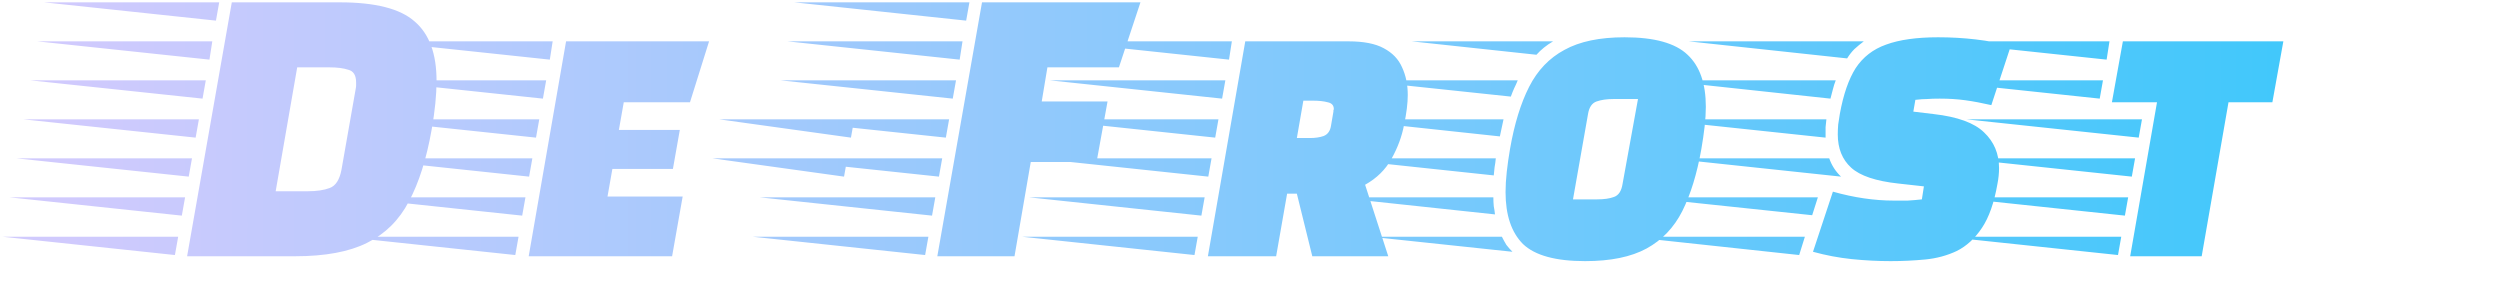
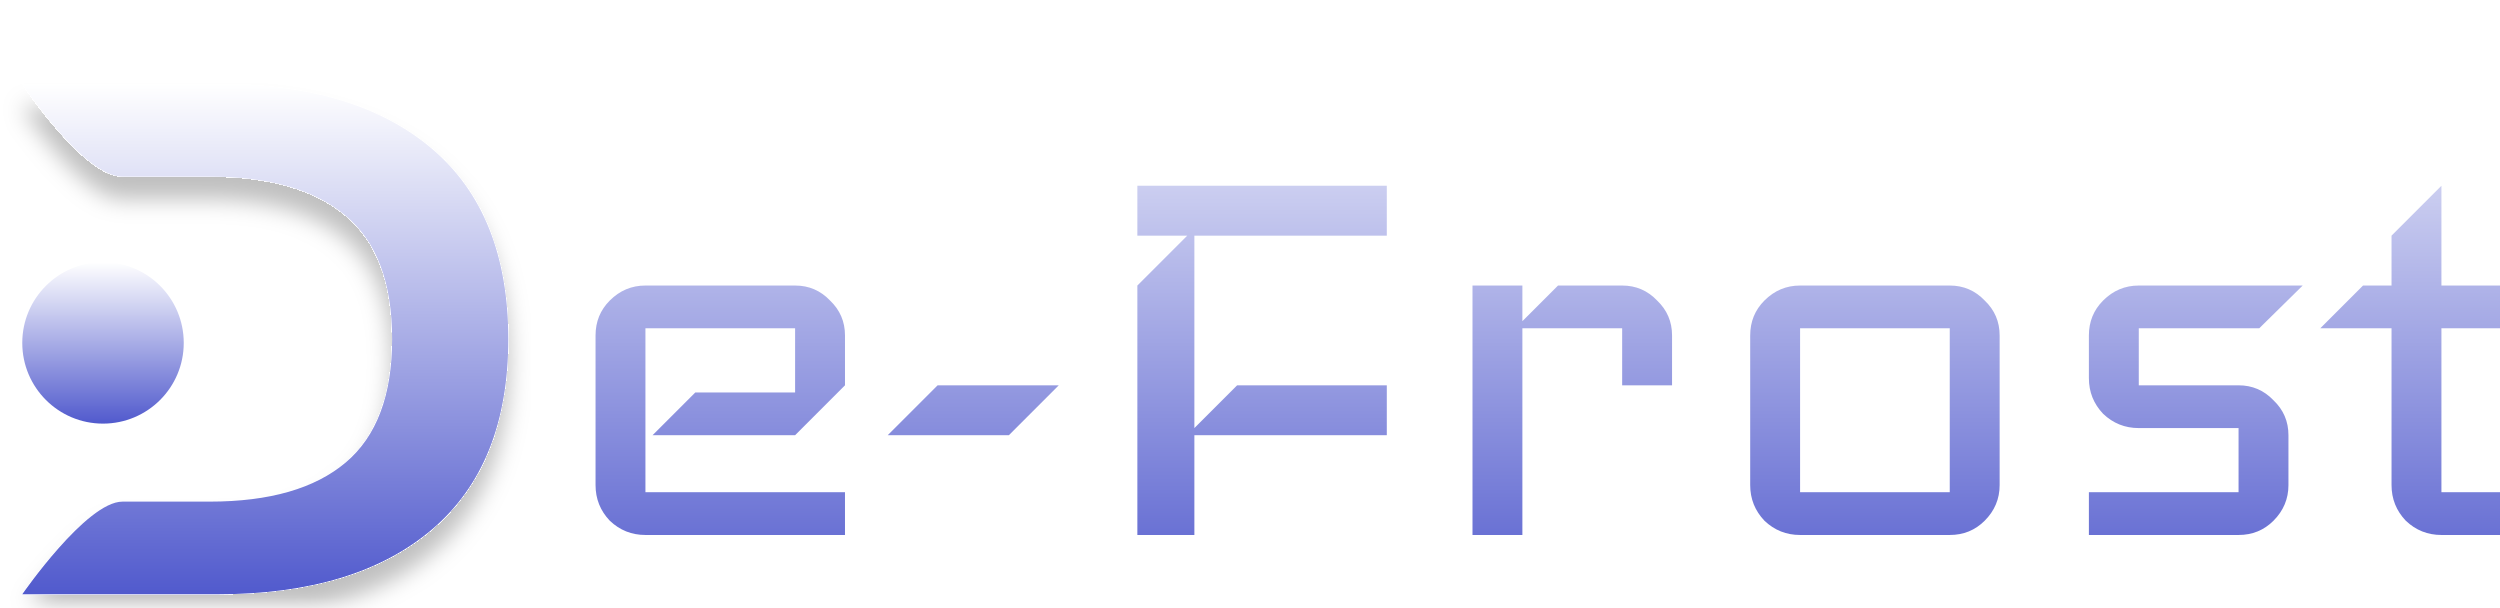
- <svg xmlns="http://www.w3.org/2000/svg" width="400" height="46" viewBox="0 0 400 46" fill="none">
-   <path d="M29.937 41L37.087 0.375H54.377C60.054 0.375 64.041 1.393 66.337 3.43C68.677 5.423 69.847 8.587 69.847 12.92C69.847 15.173 69.587 17.773 69.067 20.72C68.244 25.4 67.031 29.235 65.427 32.225C63.867 35.215 61.636 37.425 58.732 38.855C55.872 40.285 52.037 41 47.227 41H29.937ZM34.552 3.3L7.057 0.375H35.072L34.552 3.3ZM33.512 9.54L5.952 6.615H33.967L33.512 9.54ZM44.107 30.6H49.242C50.672 30.6 51.842 30.427 52.752 30.08C53.706 29.733 54.334 28.758 54.637 27.155L56.912 14.22C56.956 14.003 56.977 13.83 56.977 13.7C56.977 13.527 56.977 13.353 56.977 13.18C56.977 12.053 56.566 11.382 55.742 11.165C54.962 10.905 53.944 10.775 52.687 10.775H47.552L44.107 30.6ZM32.407 15.78L4.847 12.855H32.927L32.407 15.78ZM31.302 22.02L3.742 19.095H31.822L31.302 22.02ZM30.197 28.26L2.637 25.335H30.717L30.197 28.26ZM29.092 34.5L1.532 31.575H29.612L29.092 34.5ZM27.987 40.805L0.427 37.88H28.507L27.987 40.805ZM84.591 41L90.571 6.615H113.451L110.396 16.365H99.801L99.021 20.785H108.771L107.666 27.025H97.981L97.201 31.445H109.226L107.536 41H84.591ZM87.971 9.54L60.411 6.615H88.426L87.971 9.54ZM86.866 15.78L59.306 12.855H87.386L86.866 15.78ZM85.761 22.02L58.201 19.095H86.281L85.761 22.02ZM84.656 28.26L57.096 25.335H85.176L84.656 28.26ZM83.551 34.5L55.991 31.575H84.071L83.551 34.5ZM82.446 40.805L54.886 37.88H82.966L82.446 40.805ZM136.152 22.02L115.092 19.095H136.672L136.152 22.02ZM135.047 28.26L113.987 25.335H135.567L135.047 28.26ZM149.971 41L157.121 0.375H182.471L179.026 10.775H167.586L166.676 16.235H177.206L175.451 25.92H164.921L162.321 41H149.971ZM154.586 3.3L127.091 0.375H155.106L154.586 3.3ZM153.546 9.54L125.986 6.615H154.001L153.546 9.54ZM152.441 15.78L124.881 12.855H152.961L152.441 15.78ZM151.336 22.02L123.776 19.095H151.856L151.336 22.02ZM150.231 28.26L122.671 25.335H150.751L150.231 28.26ZM149.126 34.5L121.566 31.575H149.646L149.126 34.5ZM148.021 40.805L120.461 37.88H148.541L148.021 40.805ZM193.262 41L199.242 6.615H215.752C218.179 6.615 220.064 6.983 221.407 7.72C222.794 8.457 223.769 9.475 224.332 10.775C224.939 12.075 225.242 13.548 225.242 15.195C225.242 16.495 225.047 18.077 224.657 19.94C224.311 21.803 223.639 23.623 222.642 25.4C221.689 27.133 220.281 28.52 218.417 29.56L222.122 41H209.967L207.497 30.99H205.937L204.182 41H193.262ZM196.642 9.54L169.082 6.615H197.097L196.642 9.54ZM195.537 15.78L167.977 12.855H196.057L195.537 15.78ZM207.497 22.085H209.577C210.444 22.085 211.181 21.977 211.787 21.76C212.437 21.5 212.827 20.958 212.957 20.135L213.347 17.86C213.347 17.773 213.347 17.708 213.347 17.665C213.391 17.578 213.412 17.513 213.412 17.47C213.412 16.863 213.087 16.495 212.437 16.365C211.831 16.192 211.007 16.105 209.967 16.105H208.537L207.497 22.085ZM194.432 22.02L166.872 19.095H194.952L194.432 22.02ZM193.327 28.26L165.767 25.335H193.847L193.327 28.26ZM192.222 34.5L164.662 31.575H192.742L192.222 34.5ZM191.117 40.805L163.557 37.88H191.637L191.117 40.805ZM253.628 41.78C248.905 41.78 245.59 40.87 243.683 39.05C241.82 37.187 240.888 34.413 240.888 30.73C240.888 29.733 240.953 28.65 241.083 27.48C241.213 26.31 241.386 25.097 241.603 23.84C242.296 19.853 243.315 16.538 244.658 13.895C246.001 11.252 247.886 9.28 250.313 7.98C252.74 6.637 255.946 5.965 259.933 5.965C264.7 5.965 268.058 6.897 270.008 8.76C271.958 10.58 272.933 13.353 272.933 17.08C272.933 18.033 272.868 19.095 272.738 20.265C272.608 21.392 272.435 22.583 272.218 23.84C271.525 27.783 270.506 31.098 269.163 33.785C267.82 36.428 265.913 38.422 263.443 39.765C260.973 41.108 257.701 41.78 253.628 41.78ZM245.828 8.76L225.873 6.615H248.493C247.453 7.222 246.565 7.937 245.828 8.76ZM241.733 15.455L217.163 12.855H242.838C242.665 13.288 242.47 13.722 242.253 14.155C242.08 14.545 241.906 14.978 241.733 15.455ZM251.678 31.9H255.513C256.64 31.9 257.55 31.77 258.243 31.51C258.98 31.25 259.435 30.557 259.608 29.43L262.078 15.845H258.113C257.073 15.845 256.185 15.975 255.448 16.235C254.711 16.495 254.256 17.167 254.083 18.25L251.678 31.9ZM239.978 21.825L214.563 19.095H240.563L239.978 21.825ZM239.003 28.065L213.393 25.335H239.328C239.285 25.812 239.22 26.288 239.133 26.765C239.09 27.198 239.046 27.632 239.003 28.065ZM239.198 34.305L213.653 31.575H238.938C238.938 32.052 238.96 32.528 239.003 33.005C239.09 33.438 239.155 33.872 239.198 34.305ZM241.993 40.285L219.308 37.88H240.303C240.52 38.313 240.758 38.747 241.018 39.18C241.321 39.57 241.646 39.938 241.993 40.285ZM302.494 41.78C300.458 41.78 298.378 41.672 296.254 41.455C294.174 41.238 292.116 40.848 290.079 40.285L293.264 30.665C296.644 31.618 299.894 32.095 303.014 32.095C303.794 32.095 304.531 32.095 305.224 32.095C305.961 32.052 306.719 31.987 307.499 31.9L307.824 29.82L303.729 29.365C300.133 28.975 297.619 28.13 296.189 26.83C294.759 25.53 294.044 23.753 294.044 21.5C294.044 21.023 294.066 20.503 294.109 19.94C294.196 19.377 294.283 18.813 294.369 18.25C294.933 15.13 295.778 12.682 296.904 10.905C298.074 9.128 299.699 7.872 301.779 7.135C303.903 6.355 306.676 5.965 310.099 5.965C314.216 5.965 318.094 6.42 321.734 7.33L318.614 16.82C317.098 16.473 315.711 16.213 314.454 16.04C313.198 15.867 311.833 15.78 310.359 15.78C309.536 15.78 308.864 15.802 308.344 15.845C307.824 15.845 307.196 15.888 306.459 15.975L306.134 17.86L309.384 18.25C313.198 18.683 315.884 19.658 317.444 21.175C319.048 22.692 319.849 24.598 319.849 26.895C319.849 27.285 319.828 27.697 319.784 28.13C319.741 28.563 319.676 28.997 319.589 29.43C319.069 32.42 318.246 34.76 317.119 36.45C315.993 38.14 314.649 39.375 313.089 40.155C311.529 40.892 309.839 41.347 308.019 41.52C306.199 41.693 304.358 41.78 302.494 41.78ZM295.539 9.345L270.189 6.615H298.204C297.684 7.005 297.186 7.417 296.709 7.85C296.276 8.283 295.886 8.782 295.539 9.345ZM292.874 15.78L265.704 12.855H293.719C293.546 13.288 293.394 13.765 293.264 14.285C293.134 14.762 293.004 15.26 292.874 15.78ZM292.094 22.02L264.534 19.095H292.224C292.181 19.485 292.138 19.897 292.094 20.33C292.094 20.72 292.094 21.11 292.094 21.5V22.02ZM294.564 28.26L267.069 25.335H292.679C293.069 26.462 293.698 27.437 294.564 28.26ZM289.949 34.435L262.844 31.575H290.859L289.949 34.435ZM287.869 40.805L260.699 37.88H288.779L287.869 40.805ZM340.83 41L345.12 16.365H337.905L339.66 6.615H365.335L363.58 16.365H356.56L352.27 41H340.83ZM337.06 9.54L309.5 6.615H337.515L337.06 9.54ZM335.955 15.78L308.395 12.855H336.475L335.955 15.78ZM342.195 22.02L314.635 19.095H342.715L342.195 22.02ZM341.09 28.26L313.53 25.335H341.61L341.09 28.26ZM339.985 34.5L312.425 31.575H340.505L339.985 34.5ZM338.88 40.805L311.32 37.88H339.4L338.88 40.805Z" fill="url(#paint0_linear_53_2)" />
+ <svg xmlns="http://www.w3.org/2000/svg" width="473" height="115" viewBox="0 0 449 109" fill="none">
+   <g filter="url(#filter0_d_70_5)">
+     <path d="M39.065 15C55.619 15 68.461 18.883 77.592 26.648C86.722 34.414 91.288 45.806 91.288 60.824C91.288 75.843 86.722 87.235 77.592 95C68.461 102.765 55.619 106.648 39.065 106.648H4C4 106.648 15.5 90.008 22 90.008C28.5 90.008 37.656 90.008 37.656 90.008C48.408 90.008 56.558 87.661 62.105 82.968C67.651 78.275 70.424 70.893 70.424 60.824C70.424 50.67 67.651 43.288 62.105 38.68C56.558 33.986 48.408 31.64 37.656 31.64C37.656 31.64 29 31.64 22 31.64C15 31.64 4 15 4 15H39.065Z" fill="url(#paint0_linear_70_5)" />
+   </g>
+   <circle cx="18.5" cy="61.5" r="14.5" fill="url(#paint1_linear_70_5)" />
+   <path d="M151.76 96H115.92C113.445 96 111.312 95.147 109.52 93.44C107.813 91.648 106.96 89.515 106.96 87.04V60.16C106.96 57.685 107.813 55.595 109.52 53.888C111.312 52.096 113.445 51.2 115.92 51.2H142.8C145.275 51.2 147.365 52.096 149.072 53.888C150.864 55.595 151.76 57.685 151.76 60.16V69.12L142.8 78.08H117.2L124.88 70.4H142.8V58.88H115.92V88.32H151.76V96ZM190.155 69.12L181.195 78.08H159.435L168.395 69.12H190.155ZM249.07 78.08H214.51V96H204.27V51.2L213.23 42.24H204.27V33.28H249.07V42.24H214.51V76.8L222.19 69.12H249.07V78.08ZM300.3 69.12H291.34V58.88H273.42V96H264.46V51.2H273.42V57.6L279.82 51.2H291.34C293.815 51.2 295.905 52.096 297.612 53.888C299.404 55.595 300.3 57.685 300.3 60.16V69.12ZM359.135 87.04C359.135 89.515 358.239 91.648 356.447 93.44C354.74 95.147 352.65 96 350.175 96H323.295C320.82 96 318.687 95.147 316.895 93.44C315.188 91.648 314.335 89.515 314.335 87.04V60.16C314.335 57.685 315.188 55.595 316.895 53.888C318.687 52.096 320.82 51.2 323.295 51.2H350.175C352.65 51.2 354.74 52.096 356.447 53.888C358.239 55.595 359.135 57.685 359.135 60.16V87.04ZM350.175 88.32V58.88H323.295V88.32H350.175ZM413.565 51.2L405.757 58.88H384.125V69.12H402.045C404.52 69.12 406.61 70.016 408.317 71.808C410.109 73.515 411.005 75.605 411.005 78.08V87.04C411.005 89.515 410.109 91.648 408.317 93.44C406.61 95.147 404.52 96 402.045 96H375.165V88.32H402.045V76.8H384.125C381.65 76.8 379.517 75.947 377.725 74.24C376.018 72.448 375.165 70.315 375.165 67.84V60.16C375.165 57.685 376.018 55.595 377.725 53.888C379.517 52.096 381.65 51.2 384.125 51.2H413.565ZM456.4 96H438.48C436.005 96 433.872 95.147 432.08 93.44C430.373 91.648 429.52 89.515 429.52 87.04V58.88H416.72L424.4 51.2H429.52V42.24L438.48 33.28V51.2H456.4V58.88H438.48V88.32H456.4V96Z" fill="url(#paint2_linear_70_5)" />
  <defs>
-     <linearGradient id="paint0_linear_53_2" x1="11" y1="31" x2="369" y2="31" gradientUnits="userSpaceOnUse">
-       <stop stop-color="#D0CAFD" />
-       <stop offset="1" stop-color="#40C8FB" />
+     <filter id="filter0_d_70_5" x="0" y="15" width="95.288" height="99.648" filterUnits="userSpaceOnUse" color-interpolation-filters="sRGB">
+       <feFlood flood-opacity="0" result="BackgroundImageFix" />
+       <feColorMatrix in="SourceAlpha" type="matrix" values="0 0 0 0 0 0 0 0 0 0 0 0 0 0 0 0 0 0 127 0" result="hardAlpha" />
+       <feOffset dy="4" />
+       <feGaussianBlur stdDeviation="2" />
+       <feComposite in2="hardAlpha" operator="out" />
+       <feColorMatrix type="matrix" values="0 0 0 0 0 0 0 0 0 0 0 0 0 0 0 0 0 0 0.25 0" />
+       <feBlend mode="normal" in2="BackgroundImageFix" result="effect1_dropShadow_70_5" />
+       <feBlend mode="normal" in="SourceGraphic" in2="effect1_dropShadow_70_5" result="shape" />
+     </filter>
+     <linearGradient id="paint0_linear_70_5" x1="47.644" y1="15" x2="47.644" y2="106.648" gradientUnits="userSpaceOnUse">
+       <stop stop-color="white" />
+       <stop offset="1" stop-color="#515ACD" />
+     </linearGradient>
+     <linearGradient id="paint1_linear_70_5" x1="18.5" y1="47" x2="18.5" y2="76" gradientUnits="userSpaceOnUse">
+       <stop stop-color="white" />
+       <stop offset="1" stop-color="#515ACD" />
+     </linearGradient>
+     <linearGradient id="paint2_linear_70_5" x1="285.5" y1="0" x2="285.5" y2="112" gradientUnits="userSpaceOnUse">
+       <stop stop-color="white" />
+       <stop offset="1" stop-color="#515ACD" />
    </linearGradient>
  </defs>
</svg>
